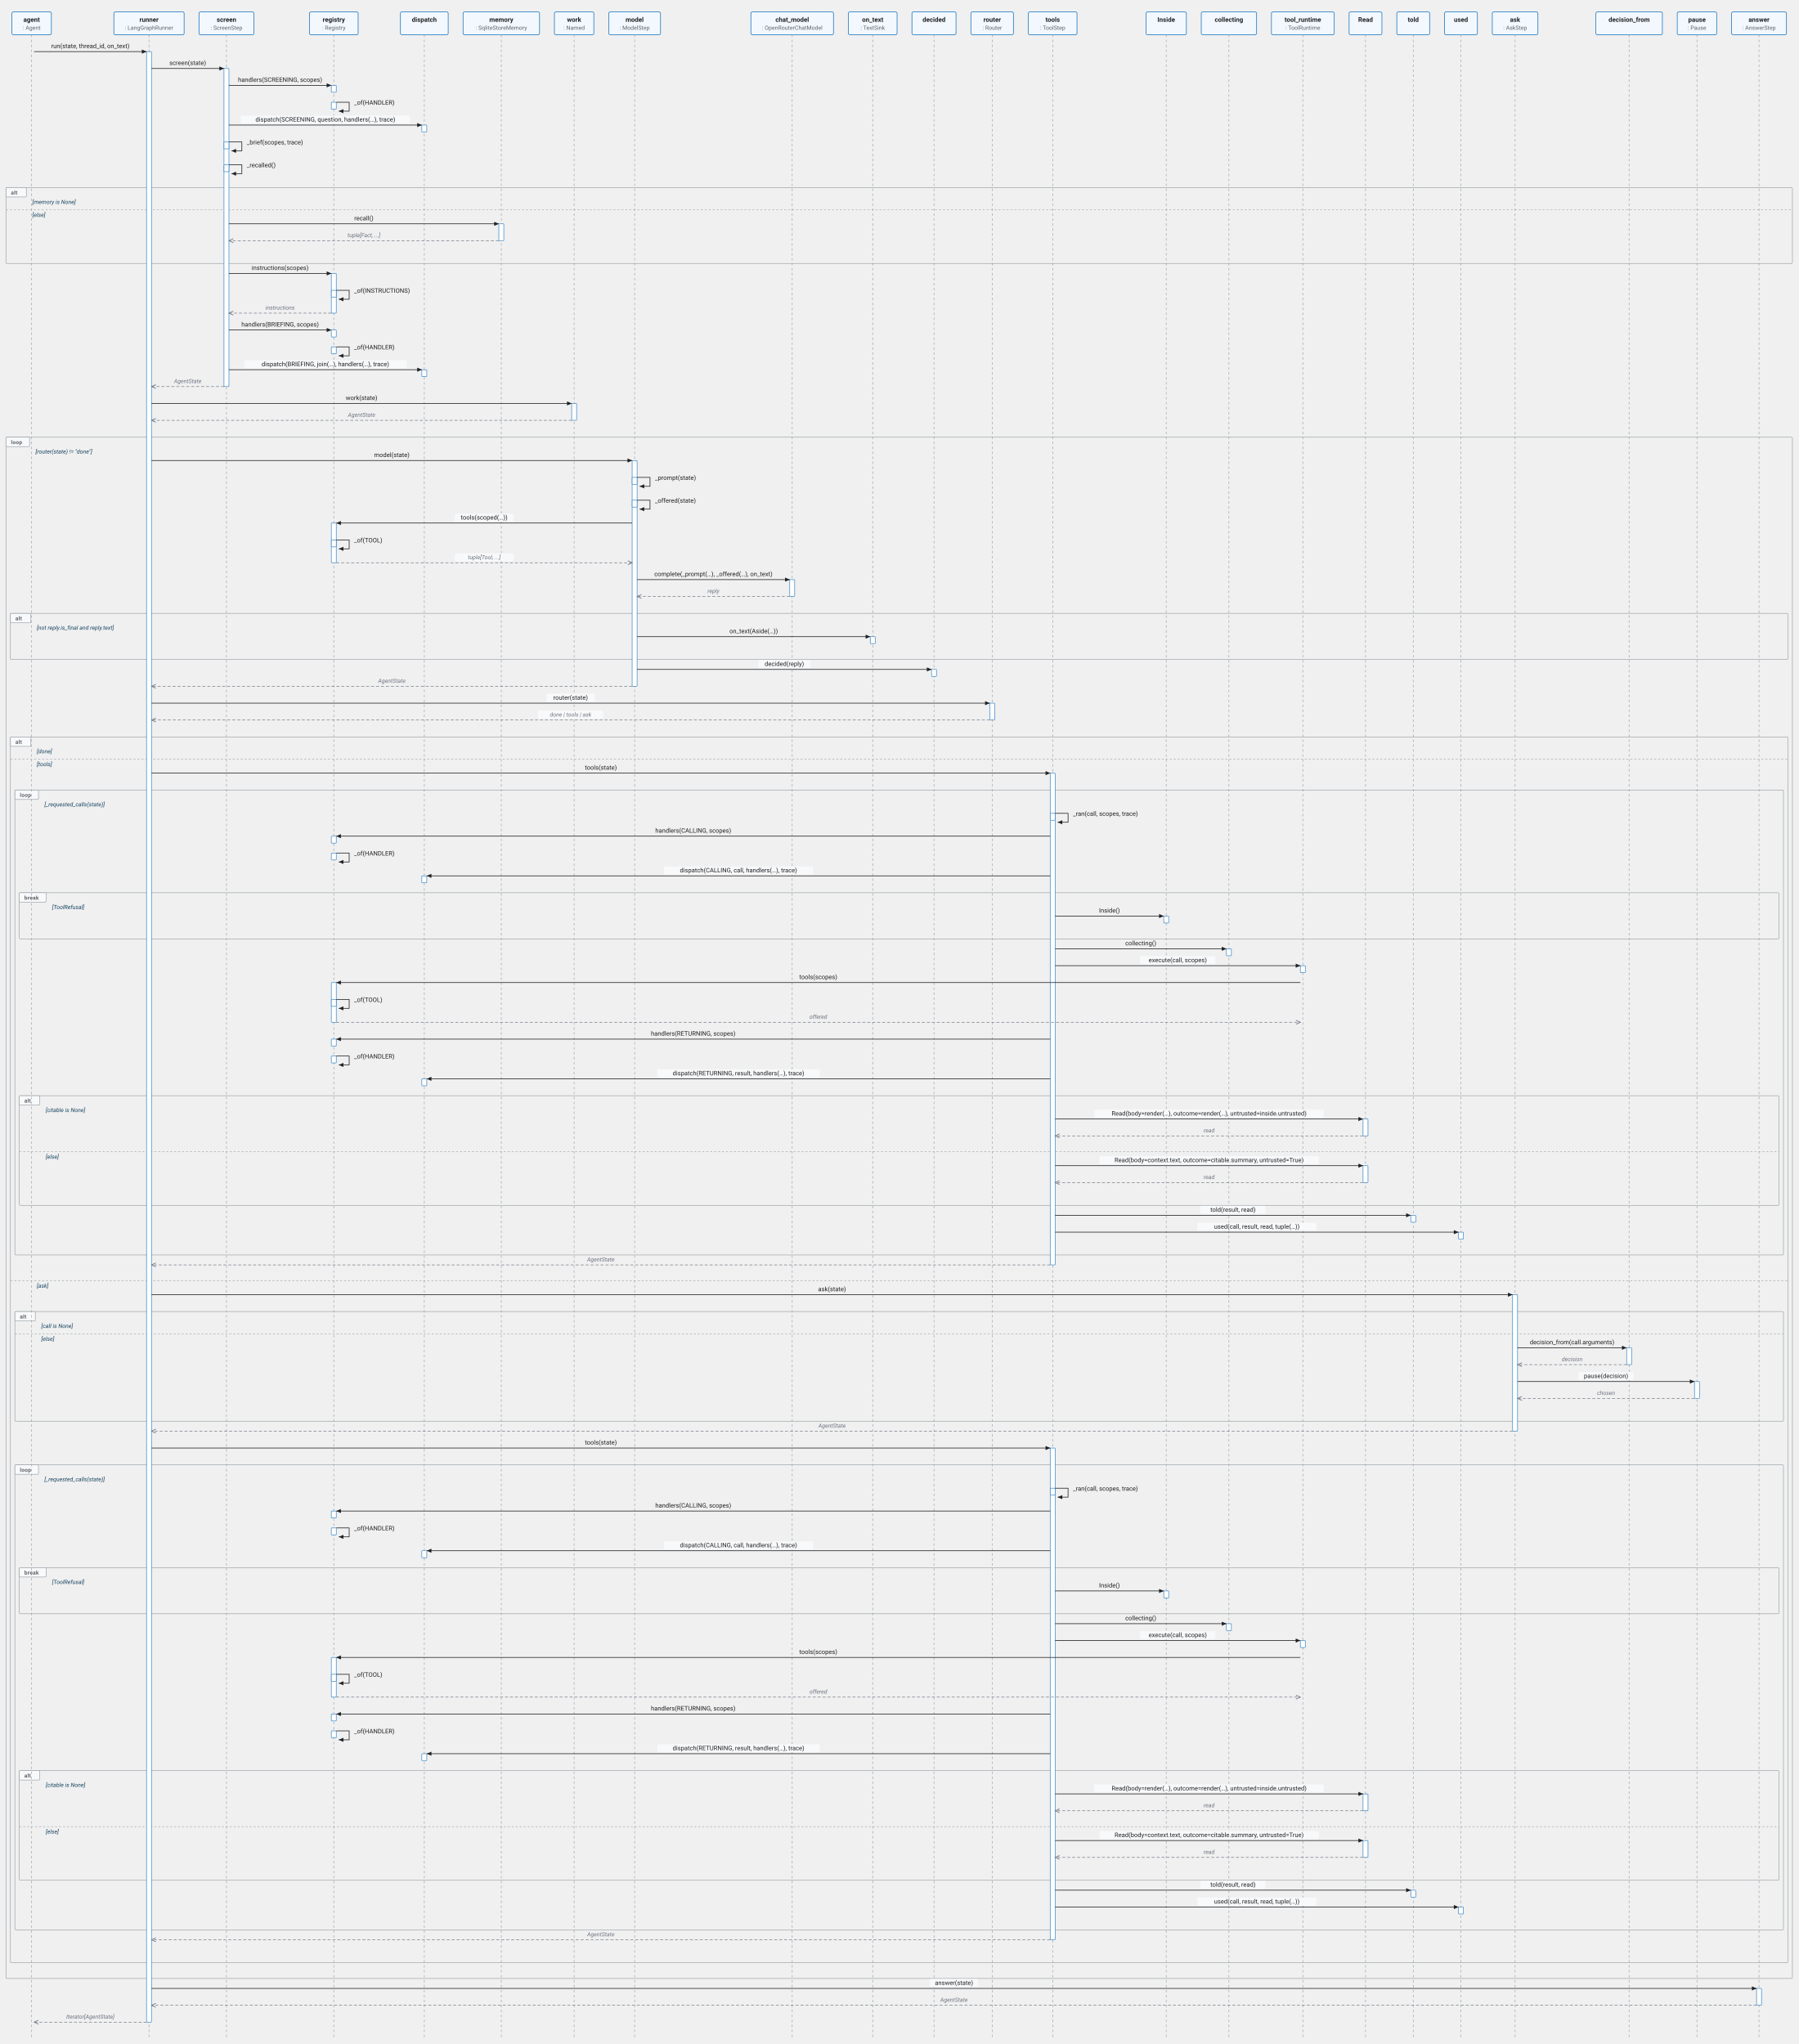
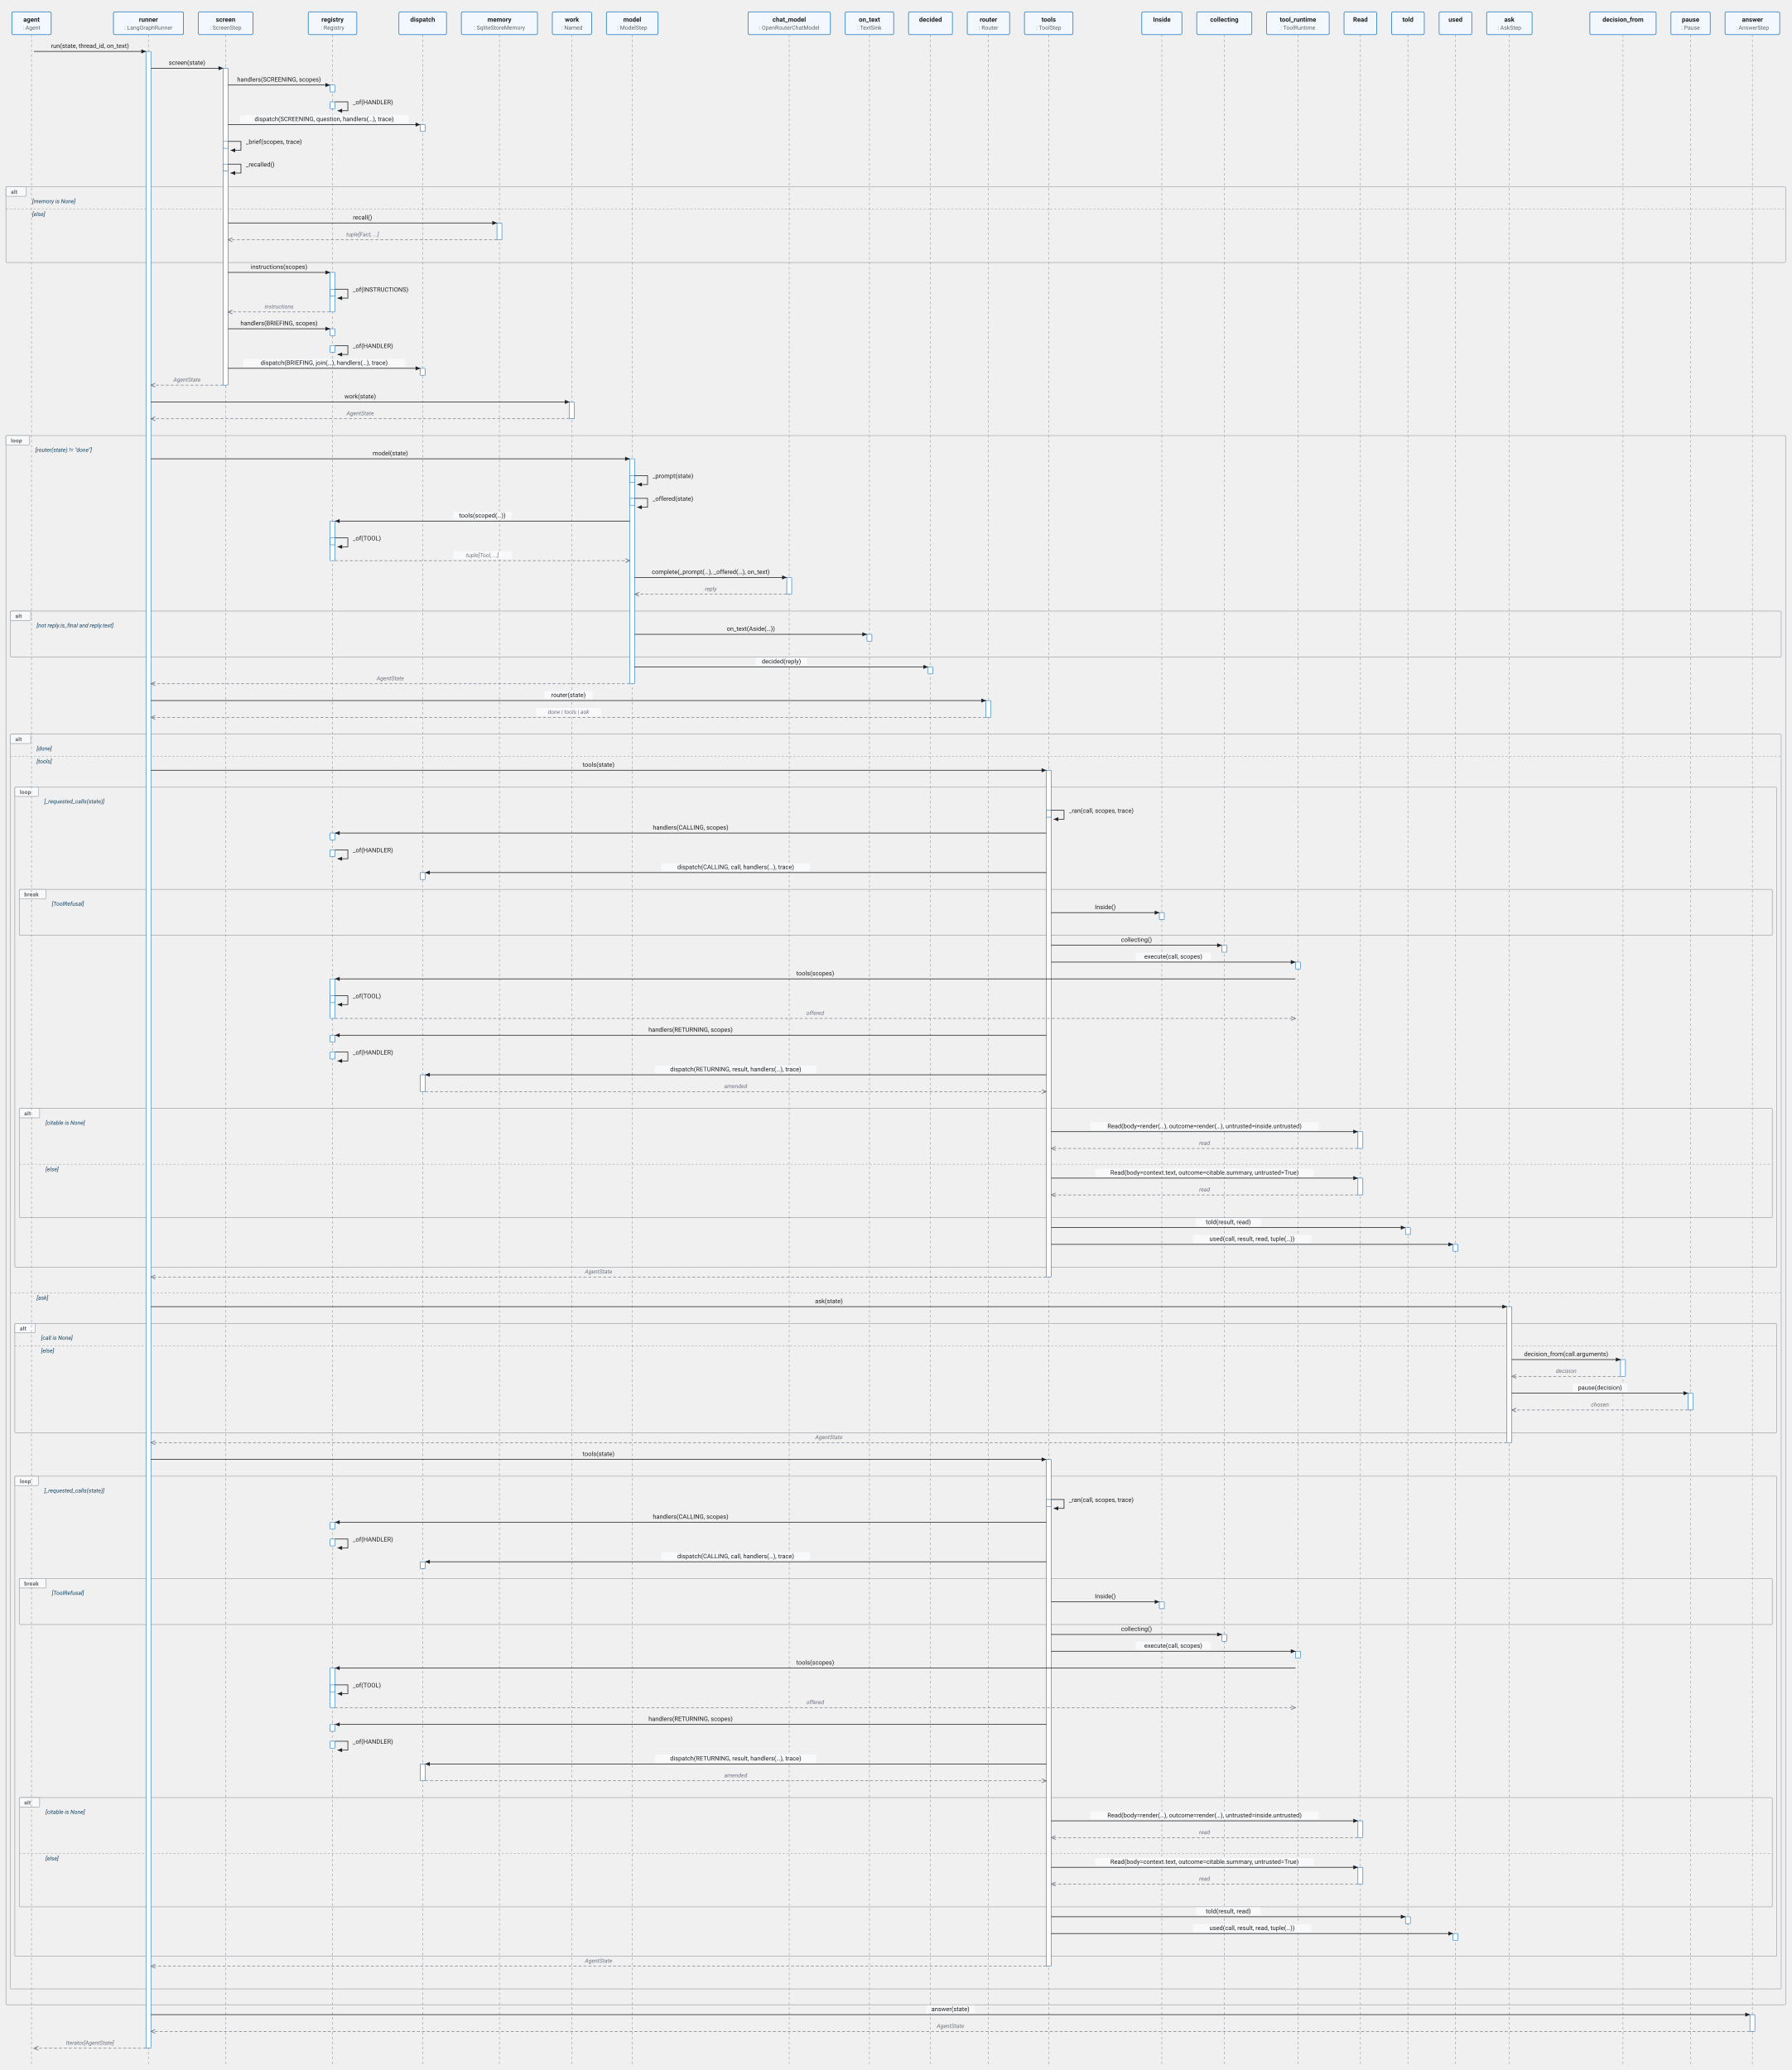
- <svg xmlns="http://www.w3.org/2000/svg" viewBox="0 0 3623.42 4119" width="3623.42" height="4119" role="img" aria-label="A UML sequence diagram of round: 61 messages between agent: Agent, runner: LangGraphRunner, screen: ScreenStep, registry: Registry, dispatch, memory: SqliteStoreMemory, work: Named, model: ModelStep, chat_model: OpenRouterChatModel, on_text: TextSink, decided, router: Router, tools: ToolStep, Inside, collecting, tool_runtime: ToolRuntime, Read, told, used, ask: AskStep, decision_from, pause: Pause, answer: AnswerStep. Generated by scripts/gen_session_maps.py.">
+ <svg xmlns="http://www.w3.org/2000/svg" viewBox="0 0 3623.42 4187" width="3623.42" height="4187" role="img" aria-label="A UML sequence diagram of round: 61 messages between agent: Agent, runner: LangGraphRunner, screen: ScreenStep, registry: Registry, dispatch, memory: SqliteStoreMemory, work: Named, model: ModelStep, chat_model: OpenRouterChatModel, on_text: TextSink, decided, router: Router, tools: ToolStep, Inside, collecting, tool_runtime: ToolRuntime, Read, told, used, ask: AskStep, decision_from, pause: Pause, answer: AnswerStep. Generated by scripts/gen_session_maps.py.">
  <style>
    text { font: 13px/1.4 -apple-system, "Segoe UI", Roboto, sans-serif; fill: #202124 }
    .role { font-weight: 600 }
    .kind { font-size: 11.5px; fill: #5f6368 }
    .head { fill: #f2f8fd; stroke: #2b7fc4; stroke-width: 1.4 }
    .life { stroke: #9aa0a6; stroke-width: 1.1; stroke-dasharray: 5 5 }
    .bar { fill: #ffffff; stroke: #2b7fc4; stroke-width: 1.1 }
    .send { stroke: #202124; stroke-width: 1.3; fill: none; marker-end: url(#sent) }
    .back { stroke: #6b7280; stroke-width: 1.1; fill: none;
            stroke-dasharray: 6 4; marker-end: url(#answered) }
    .said { font-size: 12.5px }
    .sheet { fill: #f8f9fa; stroke: none }
    .answer { font-size: 11.5px; fill: #6b7280; font-style: italic }
    .frame { fill: none; stroke: #9aa0a6; stroke-width: 1.1 }
    .tab { fill: #f8f9fa; stroke: #9aa0a6; stroke-width: 1.1 }
    .operator { font-size: 11px; font-weight: 600; fill: #5f6368;
                letter-spacing: .03em }
    .guard { font-size: 11.5px; fill: #14425f; font-style: italic }
    .split { stroke: #9aa0a6; stroke-width: 1; stroke-dasharray: 4 4; fill: none }
    @media (prefers-color-scheme: dark) {
      text { fill: #e8eaed }
      .kind { fill: #9aa0a6 }
      .head { fill: #10283a; stroke: #6fb6ea }
      .bar { fill: #303134; stroke: #6fb6ea }
      .send { stroke: #e8eaed }
      .sheet { fill: #2b2c2f }
      .back { stroke: #bdc1c6 }
      .answer { fill: #bdc1c6 }
      .frame, .split { stroke: #bdc1c6 }
      .tab { fill: #2b2c2f; stroke: #bdc1c6 }
      .operator { fill: #bdc1c6 }
      .guard { fill: #cfe6f7 }
    }
  </style>
  <defs>
    <marker id="sent" viewBox="0 0 10 10" refX="9" refY="5" markerWidth="8" markerHeight="8" orient="auto-start-reverse">
      <path d="M 0 1 L 9 5 L 0 9 z" fill="context-stroke" />
    </marker>
    <marker id="answered" viewBox="0 0 10 10" refX="9" refY="5" markerWidth="9" markerHeight="9" orient="auto-start-reverse">
      <path d="M 0 1 L 9 5 L 0 9" fill="none" stroke="context-stroke" stroke-width="1.4" />
    </marker>
  </defs>
  <rect x="12" y="378" width="3599.42" height="153" rx="2" class="frame" />
  <rect x="12" y="378" width="41.14" height="19" rx="2" class="tab" />
  <text x="22" y="392" class="operator" text-anchor="start">alt</text>
  <text x="65.14" y="411" class="guard" text-anchor="start">[memory is None]</text>
  <path d="M 12 423 L 3611.42 423" class="split" />
  <text x="65.14" y="437" class="guard" text-anchor="start">[else]</text>
  <rect x="21" y="1236" width="3581.42" height="93" rx="2" class="frame" />
  <rect x="21" y="1236" width="41.14" height="19" rx="2" class="tab" />
  <text x="31" y="1250" class="operator" text-anchor="start">alt</text>
  <text x="74.14" y="1269" class="guard" text-anchor="start">[not reply.is_final and reply.text]</text>
  <rect x="39" y="1799" width="3545.42" height="93" rx="2" class="frame" />
  <rect x="39" y="1799" width="53.9" height="19" rx="2" class="tab" />
  <text x="49" y="1813" class="operator" text-anchor="start">break</text>
  <text x="104.9" y="1832" class="guard" text-anchor="start">[ToolRefusal]</text>
-   <rect x="39" y="2208" width="3545.42" height="221" rx="2" class="frame" />
-   <rect x="39" y="2208" width="41.14" height="19" rx="2" class="tab" />
-   <text x="49" y="2222" class="operator" text-anchor="start">alt</text>
-   <text x="92.14" y="2241" class="guard" text-anchor="start">[citable is None]</text>
-   <path d="M 39 2321 L 3584.42 2321" class="split" />
-   <text x="92.14" y="2335" class="guard" text-anchor="start">[else]</text>
-   <rect x="30" y="1592" width="3563.42" height="937" rx="2" class="frame" />
+   <rect x="39" y="2242" width="3545.42" height="221" rx="2" class="frame" />
+   <rect x="39" y="2242" width="41.14" height="19" rx="2" class="tab" />
+   <text x="49" y="2256" class="operator" text-anchor="start">alt</text>
+   <text x="92.14" y="2275" class="guard" text-anchor="start">[citable is None]</text>
+   <path d="M 39 2355 L 3584.42 2355" class="split" />
+   <text x="92.14" y="2369" class="guard" text-anchor="start">[else]</text>
+   <rect x="30" y="1592" width="3563.42" height="971" rx="2" class="frame" />
  <rect x="30" y="1592" width="47.52" height="19" rx="2" class="tab" />
  <text x="40" y="1606" class="operator" text-anchor="start">loop</text>
  <text x="89.52" y="1625" class="guard" text-anchor="start">[_requested_calls(state)]</text>
-   <rect x="30" y="2643" width="3563.42" height="221" rx="2" class="frame" />
-   <rect x="30" y="2643" width="41.14" height="19" rx="2" class="tab" />
-   <text x="40" y="2657" class="operator" text-anchor="start">alt</text>
-   <text x="83.14" y="2676" class="guard" text-anchor="start">[call is None]</text>
-   <path d="M 30 2688 L 3593.42 2688" class="split" />
-   <text x="83.14" y="2702" class="guard" text-anchor="start">[else]</text>
-   <rect x="39" y="3159" width="3545.42" height="93" rx="2" class="frame" />
-   <rect x="39" y="3159" width="53.9" height="19" rx="2" class="tab" />
-   <text x="49" y="3173" class="operator" text-anchor="start">break</text>
-   <text x="104.9" y="3192" class="guard" text-anchor="start">[ToolRefusal]</text>
-   <rect x="39" y="3568" width="3545.42" height="221" rx="2" class="frame" />
-   <rect x="39" y="3568" width="41.14" height="19" rx="2" class="tab" />
-   <text x="49" y="3582" class="operator" text-anchor="start">alt</text>
-   <text x="92.14" y="3601" class="guard" text-anchor="start">[citable is None]</text>
-   <path d="M 39 3681 L 3584.42 3681" class="split" />
-   <text x="92.14" y="3695" class="guard" text-anchor="start">[else]</text>
-   <rect x="30" y="2952" width="3563.42" height="937" rx="2" class="frame" />
-   <rect x="30" y="2952" width="47.52" height="19" rx="2" class="tab" />
-   <text x="40" y="2966" class="operator" text-anchor="start">loop</text>
-   <text x="89.52" y="2985" class="guard" text-anchor="start">[_requested_calls(state)]</text>
-   <rect x="21" y="1485" width="3581.42" height="2470" rx="2" class="frame" />
+   <rect x="30" y="2677" width="3563.42" height="221" rx="2" class="frame" />
+   <rect x="30" y="2677" width="41.14" height="19" rx="2" class="tab" />
+   <text x="40" y="2691" class="operator" text-anchor="start">alt</text>
+   <text x="83.14" y="2710" class="guard" text-anchor="start">[call is None]</text>
+   <path d="M 30 2722 L 3593.42 2722" class="split" />
+   <text x="83.14" y="2736" class="guard" text-anchor="start">[else]</text>
+   <rect x="39" y="3193" width="3545.42" height="93" rx="2" class="frame" />
+   <rect x="39" y="3193" width="53.9" height="19" rx="2" class="tab" />
+   <text x="49" y="3207" class="operator" text-anchor="start">break</text>
+   <text x="104.9" y="3226" class="guard" text-anchor="start">[ToolRefusal]</text>
+   <rect x="39" y="3636" width="3545.42" height="221" rx="2" class="frame" />
+   <rect x="39" y="3636" width="41.14" height="19" rx="2" class="tab" />
+   <text x="49" y="3650" class="operator" text-anchor="start">alt</text>
+   <text x="92.14" y="3669" class="guard" text-anchor="start">[citable is None]</text>
+   <path d="M 39 3749 L 3584.42 3749" class="split" />
+   <text x="92.14" y="3763" class="guard" text-anchor="start">[else]</text>
+   <rect x="30" y="2986" width="3563.42" height="971" rx="2" class="frame" />
+   <rect x="30" y="2986" width="47.52" height="19" rx="2" class="tab" />
+   <text x="40" y="3000" class="operator" text-anchor="start">loop</text>
+   <text x="89.52" y="3019" class="guard" text-anchor="start">[_requested_calls(state)]</text>
+   <rect x="21" y="1485" width="3581.42" height="2538" rx="2" class="frame" />
  <rect x="21" y="1485" width="41.14" height="19" rx="2" class="tab" />
  <text x="31" y="1499" class="operator" text-anchor="start">alt</text>
  <text x="74.14" y="1518" class="guard" text-anchor="start">[done]</text>
  <path d="M 21 1530 L 3602.42 1530" class="split" />
  <text x="74.14" y="1544" class="guard" text-anchor="start">[tools]</text>
-   <path d="M 21 2581 L 3602.42 2581" class="split" />
-   <text x="74.14" y="2595" class="guard" text-anchor="start">[ask]</text>
-   <rect x="12" y="881" width="3599.42" height="3106" rx="2" class="frame" />
+   <path d="M 21 2615 L 3602.42 2615" class="split" />
+   <text x="74.14" y="2629" class="guard" text-anchor="start">[ask]</text>
+   <rect x="12" y="881" width="3599.42" height="3174" rx="2" class="frame" />
  <rect x="12" y="881" width="47.52" height="19" rx="2" class="tab" />
  <text x="22" y="895" class="operator" text-anchor="start">loop</text>
  <text x="71.52" y="914" class="guard" text-anchor="start">[router(state) != "done"]</text>
  <rect x="24" y="24" width="79.47" height="46" rx="3" class="head" />
  <text x="63.735" y="44" class="role" text-anchor="middle">agent</text>
  <text x="63.735" y="60" class="kind" text-anchor="middle">: Agent</text>
-   <path d="M 63.735 70 L 63.735 4109" class="life" />
+   <path d="M 63.735 70 L 63.735 4177" class="life" />
  <rect x="229.45" y="24" width="141.57" height="46" rx="3" class="head" />
  <text x="300.235" y="44" class="role" text-anchor="middle">runner</text>
  <text x="300.235" y="60" class="kind" text-anchor="middle">: LangGraphRunner</text>
-   <path d="M 300.235 70 L 300.235 4109" class="life" />
+   <path d="M 300.235 70 L 300.235 4177" class="life" />
  <rect x="401.02" y="24" width="110.52" height="46" rx="3" class="head" />
  <text x="456.28" y="44" class="role" text-anchor="middle">screen</text>
  <text x="456.28" y="60" class="kind" text-anchor="middle">: ScreenStep</text>
-   <path d="M 456.28 70 L 456.28 4109" class="life" />
+   <path d="M 456.28 70 L 456.28 4177" class="life" />
  <rect x="623.48" y="24" width="98.1" height="46" rx="3" class="head" />
  <text x="672.53" y="44" class="role" text-anchor="middle">registry</text>
  <text x="672.53" y="60" class="kind" text-anchor="middle">: Registry</text>
-   <path d="M 672.53 70 L 672.53 4109" class="life" />
+   <path d="M 672.53 70 L 672.53 4177" class="life" />
  <rect x="806.745" y="24" width="96.32" height="46" rx="3" class="head" />
  <text x="854.905" y="44" class="role" text-anchor="middle">dispatch</text>
-   <path d="M 854.905 70 L 854.905 4109" class="life" />
+   <path d="M 854.905 70 L 854.905 4177" class="life" />
  <rect x="933.065" y="24" width="153.99" height="46" rx="3" class="head" />
  <text x="1010.06" y="44" class="role" text-anchor="middle">memory</text>
  <text x="1010.06" y="60" class="kind" text-anchor="middle">: SqliteStoreMemory</text>
-   <path d="M 1010.06 70 L 1010.06 4109" class="life" />
+   <path d="M 1010.06 70 L 1010.06 4177" class="life" />
  <rect x="1117.06" y="24" width="79.47" height="46" rx="3" class="head" />
  <text x="1156.79" y="44" class="role" text-anchor="middle">work</text>
  <text x="1156.79" y="60" class="kind" text-anchor="middle">: Named</text>
-   <path d="M 1156.79 70 L 1156.79 4109" class="life" />
+   <path d="M 1156.79 70 L 1156.79 4177" class="life" />
  <rect x="1226.53" y="24" width="104.31" height="46" rx="3" class="head" />
  <text x="1278.68" y="44" class="role" text-anchor="middle">model</text>
  <text x="1278.68" y="60" class="kind" text-anchor="middle">: ModelStep</text>
-   <path d="M 1278.68 70 L 1278.68 4109" class="life" />
+   <path d="M 1278.68 70 L 1278.68 4177" class="life" />
  <rect x="1512.98" y="24" width="166.41" height="46" rx="3" class="head" />
  <text x="1596.18" y="44" class="role" text-anchor="middle">chat_model</text>
  <text x="1596.18" y="60" class="kind" text-anchor="middle">: OpenRouterChatModel</text>
-   <path d="M 1596.18 70 L 1596.18 4109" class="life" />
+   <path d="M 1596.18 70 L 1596.18 4177" class="life" />
  <rect x="1709.38" y="24" width="98.1" height="46" rx="3" class="head" />
  <text x="1758.43" y="44" class="role" text-anchor="middle">on_text</text>
  <text x="1758.43" y="60" class="kind" text-anchor="middle">: TextSink</text>
-   <path d="M 1758.43 70 L 1758.43 4109" class="life" />
+   <path d="M 1758.43 70 L 1758.43 4177" class="life" />
  <rect x="1837.48" y="24" width="88.78" height="46" rx="3" class="head" />
  <text x="1881.88" y="44" class="role" text-anchor="middle">decided</text>
-   <path d="M 1881.88 70 L 1881.88 4109" class="life" />
+   <path d="M 1881.88 70 L 1881.88 4177" class="life" />
  <rect x="1956.27" y="24" width="85.68" height="46" rx="3" class="head" />
  <text x="1999.11" y="44" class="role" text-anchor="middle">router</text>
  <text x="1999.11" y="60" class="kind" text-anchor="middle">: Router</text>
-   <path d="M 1999.11 70 L 1999.11 4109" class="life" />
+   <path d="M 1999.11 70 L 1999.11 4177" class="life" />
  <rect x="2071.94" y="24" width="98.1" height="46" rx="3" class="head" />
  <text x="2120.99" y="44" class="role" text-anchor="middle">tools</text>
  <text x="2120.99" y="60" class="kind" text-anchor="middle">: ToolStep</text>
-   <path d="M 2120.99 70 L 2120.99 4109" class="life" />
+   <path d="M 2120.99 70 L 2120.99 4177" class="life" />
  <rect x="2309.12" y="24" width="81.24" height="46" rx="3" class="head" />
  <text x="2349.74" y="44" class="role" text-anchor="middle">Inside</text>
-   <path d="M 2349.74 70 L 2349.74 4109" class="life" />
+   <path d="M 2349.74 70 L 2349.74 4177" class="life" />
  <rect x="2420.37" y="24" width="111.4" height="46" rx="3" class="head" />
  <text x="2476.07" y="44" class="role" text-anchor="middle">collecting</text>
-   <path d="M 2476.07 70 L 2476.07 4109" class="life" />
+   <path d="M 2476.07 70 L 2476.07 4177" class="life" />
  <rect x="2561.77" y="24" width="126.48" height="46" rx="3" class="head" />
  <text x="2625.01" y="44" class="role" text-anchor="middle">tool_runtime</text>
  <text x="2625.01" y="60" class="kind" text-anchor="middle">: ToolRuntime</text>
-   <path d="M 2625.01 70 L 2625.01 4109" class="life" />
+   <path d="M 2625.01 70 L 2625.01 4177" class="life" />
  <rect x="2718.25" y="24" width="66.16" height="46" rx="3" class="head" />
  <text x="2751.33" y="44" class="role" text-anchor="middle">Read</text>
-   <path d="M 2751.33 70 L 2751.33 4109" class="life" />
+   <path d="M 2751.33 70 L 2751.33 4177" class="life" />
  <rect x="2814.41" y="24" width="66.16" height="46" rx="3" class="head" />
  <text x="2847.49" y="44" class="role" text-anchor="middle">told</text>
-   <path d="M 2847.49 70 L 2847.49 4109" class="life" />
+   <path d="M 2847.49 70 L 2847.49 4177" class="life" />
  <rect x="2910.57" y="24" width="66.16" height="46" rx="3" class="head" />
  <text x="2943.64" y="44" class="role" text-anchor="middle">used</text>
-   <path d="M 2943.64 70 L 2943.64 4109" class="life" />
+   <path d="M 2943.64 70 L 2943.64 4177" class="life" />
  <rect x="3006.72" y="24" width="91.89" height="46" rx="3" class="head" />
  <text x="3052.67" y="44" class="role" text-anchor="middle">ask</text>
  <text x="3052.67" y="60" class="kind" text-anchor="middle">: AskStep</text>
-   <path d="M 3052.67 70 L 3052.67 4109" class="life" />
+   <path d="M 3052.67 70 L 3052.67 4177" class="life" />
  <rect x="3215.41" y="24" width="134.02" height="46" rx="3" class="head" />
  <text x="3282.42" y="44" class="role" text-anchor="middle">decision_from</text>
-   <path d="M 3282.42 70 L 3282.42 4109" class="life" />
+   <path d="M 3282.42 70 L 3282.42 4177" class="life" />
  <rect x="3379.43" y="24" width="79.47" height="46" rx="3" class="head" />
  <text x="3419.16" y="44" class="role" text-anchor="middle">pause</text>
  <text x="3419.16" y="60" class="kind" text-anchor="middle">: Pause</text>
-   <path d="M 3419.16 70 L 3419.16 4109" class="life" />
+   <path d="M 3419.16 70 L 3419.16 4177" class="life" />
  <rect x="3488.9" y="24" width="110.52" height="46" rx="3" class="head" />
  <text x="3544.16" y="44" class="role" text-anchor="middle">answer</text>
  <text x="3544.16" y="60" class="kind" text-anchor="middle">: AnswerStep</text>
-   <path d="M 3544.16 70 L 3544.16 4109" class="life" />
+   <path d="M 3544.16 70 L 3544.16 4177" class="life" />
  <rect x="1005.06" y="451" width="10" height="34" rx="1" class="bar" />
  <rect x="667.53" y="551" width="10" height="80" rx="1" class="bar" />
  <rect x="451.28" y="138" width="10" height="641" rx="1" class="bar" />
  <rect x="1151.79" y="813" width="10" height="34" rx="1" class="bar" />
  <rect x="667.53" y="1054" width="10" height="80" rx="1" class="bar" />
  <rect x="1591.18" y="1168" width="10" height="34" rx="1" class="bar" />
  <rect x="1273.68" y="928" width="10" height="455" rx="1" class="bar" />
  <rect x="1994.11" y="1417" width="10" height="34" rx="1" class="bar" />
  <rect x="667.53" y="1980" width="10" height="80" rx="1" class="bar" />
-   <rect x="2746.33" y="2255" width="10" height="34" rx="1" class="bar" />
-   <rect x="2746.33" y="2349" width="10" height="34" rx="1" class="bar" />
-   <rect x="2115.99" y="1558" width="10" height="991" rx="1" class="bar" />
-   <rect x="3277.42" y="2716" width="10" height="34" rx="1" class="bar" />
-   <rect x="3414.16" y="2784" width="10" height="34" rx="1" class="bar" />
-   <rect x="3047.67" y="2609" width="10" height="275" rx="1" class="bar" />
-   <rect x="667.53" y="3340" width="10" height="80" rx="1" class="bar" />
-   <rect x="2746.33" y="3615" width="10" height="34" rx="1" class="bar" />
-   <rect x="2746.33" y="3709" width="10" height="34" rx="1" class="bar" />
-   <rect x="2115.99" y="2918" width="10" height="991" rx="1" class="bar" />
-   <rect x="3539.16" y="4007" width="10" height="34" rx="1" class="bar" />
-   <rect x="295.235" y="104" width="10" height="3971" rx="1" class="bar" />
+   <rect x="849.905" y="2174" width="10" height="34" rx="1" class="bar" />
+   <rect x="2746.33" y="2289" width="10" height="34" rx="1" class="bar" />
+   <rect x="2746.33" y="2383" width="10" height="34" rx="1" class="bar" />
+   <rect x="2115.99" y="1558" width="10" height="1025" rx="1" class="bar" />
+   <rect x="3277.42" y="2750" width="10" height="34" rx="1" class="bar" />
+   <rect x="3414.16" y="2818" width="10" height="34" rx="1" class="bar" />
+   <rect x="3047.67" y="2643" width="10" height="275" rx="1" class="bar" />
+   <rect x="667.53" y="3374" width="10" height="80" rx="1" class="bar" />
+   <rect x="849.905" y="3568" width="10" height="34" rx="1" class="bar" />
+   <rect x="2746.33" y="3683" width="10" height="34" rx="1" class="bar" />
+   <rect x="2746.33" y="3777" width="10" height="34" rx="1" class="bar" />
+   <rect x="2115.99" y="2952" width="10" height="1025" rx="1" class="bar" />
+   <rect x="3539.16" y="4075" width="10" height="34" rx="1" class="bar" />
+   <rect x="295.235" y="104" width="10" height="4039" rx="1" class="bar" />
  <rect x="667.53" y="172" width="10" height="14" rx="1" class="bar" />
  <rect x="667.53" y="206" width="10" height="14" rx="1" class="bar" />
  <rect x="849.905" y="252" width="10" height="14" rx="1" class="bar" />
  <rect x="451.28" y="286" width="10" height="14" rx="1" class="bar" />
  <rect x="451.28" y="332" width="10" height="14" rx="1" class="bar" />
  <rect x="667.53" y="585" width="10" height="14" rx="1" class="bar" />
  <rect x="667.53" y="665" width="10" height="14" rx="1" class="bar" />
  <rect x="667.53" y="699" width="10" height="14" rx="1" class="bar" />
  <rect x="849.905" y="745" width="10" height="14" rx="1" class="bar" />
  <rect x="1273.68" y="962" width="10" height="14" rx="1" class="bar" />
  <rect x="1273.68" y="1008" width="10" height="14" rx="1" class="bar" />
  <rect x="667.53" y="1088" width="10" height="14" rx="1" class="bar" />
  <rect x="1753.43" y="1283" width="10" height="14" rx="1" class="bar" />
  <rect x="1876.88" y="1349" width="10" height="14" rx="1" class="bar" />
  <rect x="2115.99" y="1639" width="10" height="14" rx="1" class="bar" />
  <rect x="667.53" y="1685" width="10" height="14" rx="1" class="bar" />
  <rect x="667.53" y="1719" width="10" height="14" rx="1" class="bar" />
  <rect x="849.905" y="1765" width="10" height="14" rx="1" class="bar" />
  <rect x="2344.74" y="1846" width="10" height="14" rx="1" class="bar" />
  <rect x="2471.07" y="1912" width="10" height="14" rx="1" class="bar" />
  <rect x="2620.01" y="1946" width="10" height="14" rx="1" class="bar" />
  <rect x="667.53" y="2014" width="10" height="14" rx="1" class="bar" />
  <rect x="667.53" y="2094" width="10" height="14" rx="1" class="bar" />
  <rect x="667.53" y="2128" width="10" height="14" rx="1" class="bar" />
-   <rect x="849.905" y="2174" width="10" height="14" rx="1" class="bar" />
-   <rect x="2842.49" y="2449" width="10" height="14" rx="1" class="bar" />
-   <rect x="2938.64" y="2483" width="10" height="14" rx="1" class="bar" />
-   <rect x="2115.99" y="2999" width="10" height="14" rx="1" class="bar" />
-   <rect x="667.53" y="3045" width="10" height="14" rx="1" class="bar" />
+   <rect x="2842.49" y="2483" width="10" height="14" rx="1" class="bar" />
+   <rect x="2938.64" y="2517" width="10" height="14" rx="1" class="bar" />
+   <rect x="2115.99" y="3033" width="10" height="14" rx="1" class="bar" />
  <rect x="667.53" y="3079" width="10" height="14" rx="1" class="bar" />
-   <rect x="849.905" y="3125" width="10" height="14" rx="1" class="bar" />
-   <rect x="2344.74" y="3206" width="10" height="14" rx="1" class="bar" />
-   <rect x="2471.07" y="3272" width="10" height="14" rx="1" class="bar" />
-   <rect x="2620.01" y="3306" width="10" height="14" rx="1" class="bar" />
-   <rect x="667.53" y="3374" width="10" height="14" rx="1" class="bar" />
-   <rect x="667.53" y="3454" width="10" height="14" rx="1" class="bar" />
+   <rect x="667.53" y="3113" width="10" height="14" rx="1" class="bar" />
+   <rect x="849.905" y="3159" width="10" height="14" rx="1" class="bar" />
+   <rect x="2344.74" y="3240" width="10" height="14" rx="1" class="bar" />
+   <rect x="2471.07" y="3306" width="10" height="14" rx="1" class="bar" />
+   <rect x="2620.01" y="3340" width="10" height="14" rx="1" class="bar" />
+   <rect x="667.53" y="3408" width="10" height="14" rx="1" class="bar" />
  <rect x="667.53" y="3488" width="10" height="14" rx="1" class="bar" />
-   <rect x="849.905" y="3534" width="10" height="14" rx="1" class="bar" />
-   <rect x="2842.49" y="3809" width="10" height="14" rx="1" class="bar" />
-   <rect x="2938.64" y="3843" width="10" height="14" rx="1" class="bar" />
+   <rect x="667.53" y="3522" width="10" height="14" rx="1" class="bar" />
+   <rect x="2842.49" y="3877" width="10" height="14" rx="1" class="bar" />
+   <rect x="2938.64" y="3911" width="10" height="14" rx="1" class="bar" />
  <path d="M 68.735 104 L 295.235 104" class="send" />
  <text x="181.985" y="97" class="said" text-anchor="middle">run(state, thread_id, on_text)</text>
  <path d="M 305.235 138 L 451.28 138" class="send" />
  <text x="378.258" y="131" class="said" text-anchor="middle">screen(state)</text>
  <path d="M 461.28 172 L 667.53 172" class="send" />
  <text x="564.405" y="165" class="said" text-anchor="middle">handlers(SCREENING, scopes)</text>
  <path d="M 677.53 206 L 703.53 206 L 703.53 224 L 682.53 224" class="send" />
  <text x="713.53" y="211" class="said" text-anchor="start">_of(HANDLER)</text>
  <path d="M 461.28 252 L 849.905 252" class="send" />
  <rect x="485.217" y="233" width="340.75" height="16" rx="2" class="sheet" />
  <text x="655.592" y="245" class="said" text-anchor="middle">dispatch(SCREENING, question, handlers(…), trace)</text>
  <path d="M 461.28 286 L 487.28 286 L 487.28 304 L 466.28 304" class="send" />
  <text x="497.28" y="291" class="said" text-anchor="start">_brief(scopes, trace)</text>
  <path d="M 461.28 332 L 487.28 332 L 487.28 350 L 466.28 350" class="send" />
  <text x="497.28" y="337" class="said" text-anchor="start">_recalled()</text>
  <path d="M 461.28 451 L 1005.06 451" class="send" />
  <text x="733.17" y="444" class="said" text-anchor="middle">recall()</text>
  <path d="M 1005.06 485 L 461.28 485" class="back" />
  <text x="733.17" y="478" class="answer" text-anchor="middle">tuple[Fact, ...]</text>
  <path d="M 461.28 551 L 667.53 551" class="send" />
  <text x="564.405" y="544" class="said" text-anchor="middle">instructions(scopes)</text>
  <path d="M 677.53 585 L 703.53 585 L 703.53 603 L 682.53 603" class="send" />
  <text x="713.53" y="590" class="said" text-anchor="start">_of(INSTRUCTIONS)</text>
  <path d="M 667.53 631 L 461.28 631" class="back" />
  <text x="564.405" y="624" class="answer" text-anchor="middle">instructions</text>
  <path d="M 461.28 665 L 667.53 665" class="send" />
  <text x="564.405" y="658" class="said" text-anchor="middle">handlers(BRIEFING, scopes)</text>
  <path d="M 677.53 699 L 703.53 699 L 703.53 717 L 682.53 717" class="send" />
  <text x="713.53" y="704" class="said" text-anchor="start">_of(HANDLER)</text>
  <path d="M 461.28 745 L 849.905 745" class="send" />
  <rect x="491.967" y="726" width="327.25" height="16" rx="2" class="sheet" />
  <text x="655.592" y="738" class="said" text-anchor="middle">dispatch(BRIEFING, join(…), handlers(…), trace)</text>
  <path d="M 451.28 779 L 305.235 779" class="back" />
  <text x="378.258" y="772" class="answer" text-anchor="middle">AgentState</text>
  <path d="M 305.235 813 L 1151.79 813" class="send" />
  <text x="728.513" y="806" class="said" text-anchor="middle">work(state)</text>
  <path d="M 1151.79 847 L 305.235 847" class="back" />
  <text x="728.513" y="840" class="answer" text-anchor="middle">AgentState</text>
  <path d="M 305.235 928 L 1273.68 928" class="send" />
  <text x="789.457" y="921" class="said" text-anchor="middle">model(state)</text>
  <path d="M 1283.68 962 L 1309.68 962 L 1309.68 980 L 1288.68 980" class="send" />
  <text x="1319.68" y="967" class="said" text-anchor="start">_prompt(state)</text>
  <path d="M 1283.68 1008 L 1309.68 1008 L 1309.68 1026 L 1288.68 1026" class="send" />
  <text x="1319.68" y="1013" class="said" text-anchor="start">_offered(state)</text>
  <path d="M 1273.68 1054 L 677.53 1054" class="send" />
  <rect x="916.605" y="1035" width="118" height="16" rx="2" class="sheet" />
  <text x="975.605" y="1047" class="said" text-anchor="middle">tools(scoped(…))</text>
  <path d="M 677.53 1088 L 703.53 1088 L 703.53 1106 L 682.53 1106" class="send" />
  <text x="713.53" y="1093" class="said" text-anchor="start">_of(TOOL)</text>
  <path d="M 677.53 1134 L 1273.68 1134" class="back" />
  <rect x="916.605" y="1115" width="118" height="16" rx="2" class="sheet" />
  <text x="975.605" y="1127" class="answer" text-anchor="middle">tuple[Tool, ...]</text>
  <path d="M 1283.68 1168 L 1591.18 1168" class="send" />
  <text x="1437.43" y="1161" class="said" text-anchor="middle">complete(_prompt(…), _offered(…), on_text)</text>
  <path d="M 1591.18 1202 L 1283.68 1202" class="back" />
  <text x="1437.43" y="1195" class="answer" text-anchor="middle">reply</text>
  <path d="M 1283.68 1283 L 1753.43 1283" class="send" />
  <text x="1518.56" y="1276" class="said" text-anchor="middle">on_text(Aside(…))</text>
  <path d="M 1283.68 1349 L 1876.88 1349" class="send" />
  <rect x="1528.03" y="1330" width="104.5" height="16" rx="2" class="sheet" />
  <text x="1580.28" y="1342" class="said" text-anchor="middle">decided(reply)</text>
  <path d="M 1273.68 1383 L 305.235 1383" class="back" />
  <text x="789.457" y="1376" class="answer" text-anchor="middle">AgentState</text>
  <path d="M 305.235 1417 L 1994.11 1417" class="send" />
  <rect x="1100.8" y="1398" width="97.75" height="16" rx="2" class="sheet" />
  <text x="1149.67" y="1410" class="said" text-anchor="middle">router(state)</text>
  <path d="M 1994.11 1451 L 305.235 1451" class="back" />
  <rect x="1083.92" y="1432" width="131.5" height="16" rx="2" class="sheet" />
  <text x="1149.67" y="1444" class="answer" text-anchor="middle">done | tools | ask</text>
  <path d="M 305.235 1558 L 2115.99 1558" class="send" />
  <text x="1210.62" y="1551" class="said" text-anchor="middle">tools(state)</text>
  <path d="M 2125.99 1639 L 2151.99 1639 L 2151.99 1657 L 2130.99 1657" class="send" />
  <text x="2161.99" y="1644" class="said" text-anchor="start">_ran(call, scopes, trace)</text>
  <path d="M 2115.99 1685 L 677.53 1685" class="send" />
  <text x="1396.76" y="1678" class="said" text-anchor="middle">handlers(CALLING, scopes)</text>
  <path d="M 677.53 1719 L 703.53 1719 L 703.53 1737 L 682.53 1737" class="send" />
  <text x="713.53" y="1724" class="said" text-anchor="start">_of(HANDLER)</text>
  <path d="M 2115.99 1765 L 859.905 1765" class="send" />
  <rect x="1337.82" y="1746" width="300.25" height="16" rx="2" class="sheet" />
  <text x="1487.95" y="1758" class="said" text-anchor="middle">dispatch(CALLING, call, handlers(…), trace)</text>
  <path d="M 2125.99 1846 L 2344.74 1846" class="send" />
  <text x="2235.37" y="1839" class="said" text-anchor="middle">Inside()</text>
  <path d="M 2125.99 1912 L 2471.07 1912" class="send" />
  <text x="2298.53" y="1905" class="said" text-anchor="middle">collecting()</text>
  <path d="M 2125.99 1946 L 2620.01 1946" class="send" />
  <rect x="2297.12" y="1927" width="151.75" height="16" rx="2" class="sheet" />
  <text x="2373" y="1939" class="said" text-anchor="middle">execute(call, scopes)</text>
  <path d="M 2620.01 1980 L 677.53 1980" class="send" />
  <text x="1648.77" y="1973" class="said" text-anchor="middle">tools(scopes)</text>
  <path d="M 677.53 2014 L 703.53 2014 L 703.53 2032 L 682.53 2032" class="send" />
  <text x="713.53" y="2019" class="said" text-anchor="start">_of(TOOL)</text>
  <path d="M 677.53 2060 L 2620.01 2060" class="back" />
  <text x="1648.77" y="2053" class="answer" text-anchor="middle">offered</text>
  <path d="M 2115.99 2094 L 677.53 2094" class="send" />
  <text x="1396.76" y="2087" class="said" text-anchor="middle">handlers(RETURNING, scopes)</text>
  <path d="M 677.53 2128 L 703.53 2128 L 703.53 2146 L 682.53 2146" class="send" />
  <text x="713.53" y="2133" class="said" text-anchor="start">_of(HANDLER)</text>
  <path d="M 2115.99 2174 L 859.905 2174" class="send" />
  <rect x="1324.32" y="2155" width="327.25" height="16" rx="2" class="sheet" />
  <text x="1487.95" y="2167" class="said" text-anchor="middle">dispatch(RETURNING, result, handlers(…), trace)</text>
-   <path d="M 2125.99 2255 L 2746.33 2255" class="send" />
-   <rect x="2205.03" y="2236" width="462.25" height="16" rx="2" class="sheet" />
-   <text x="2436.16" y="2248" class="said" text-anchor="middle">Read(body=render(…), outcome=render(…), untrusted=inside.untrusted)</text>
-   <path d="M 2746.33 2289 L 2125.99 2289" class="back" />
-   <text x="2436.16" y="2282" class="answer" text-anchor="middle">read</text>
-   <path d="M 2125.99 2349 L 2746.33 2349" class="send" />
-   <rect x="2215.16" y="2330" width="442" height="16" rx="2" class="sheet" />
-   <text x="2436.16" y="2342" class="said" text-anchor="middle">Read(body=context.text, outcome=citable.summary, untrusted=True)</text>
-   <path d="M 2746.33 2383 L 2125.99 2383" class="back" />
-   <text x="2436.16" y="2376" class="answer" text-anchor="middle">read</text>
-   <path d="M 2125.99 2449 L 2842.49 2449" class="send" />
-   <rect x="2418.49" y="2430" width="131.5" height="16" rx="2" class="sheet" />
-   <text x="2484.24" y="2442" class="said" text-anchor="middle">told(result, read)</text>
-   <path d="M 2125.99 2483 L 2938.64 2483" class="send" />
-   <rect x="2412.57" y="2464" width="239.5" height="16" rx="2" class="sheet" />
-   <text x="2532.32" y="2476" class="said" text-anchor="middle">used(call, result, read, tuple(…))</text>
-   <path d="M 2115.99 2549 L 305.235 2549" class="back" />
-   <text x="1210.62" y="2542" class="answer" text-anchor="middle">AgentState</text>
-   <path d="M 305.235 2609 L 3047.67 2609" class="send" />
-   <text x="1676.45" y="2602" class="said" text-anchor="middle">ask(state)</text>
-   <path d="M 3057.67 2716 L 3277.42 2716" class="send" />
-   <text x="3167.55" y="2709" class="said" text-anchor="middle">decision_from(call.arguments)</text>
-   <path d="M 3277.42 2750 L 3057.67 2750" class="back" />
-   <text x="3167.55" y="2743" class="answer" text-anchor="middle">decision</text>
-   <path d="M 3057.67 2784 L 3414.16 2784" class="send" />
-   <rect x="3180.29" y="2765" width="111.25" height="16" rx="2" class="sheet" />
-   <text x="3235.92" y="2777" class="said" text-anchor="middle">pause(decision)</text>
-   <path d="M 3414.16 2818 L 3057.67 2818" class="back" />
-   <text x="3235.92" y="2811" class="answer" text-anchor="middle">chosen</text>
-   <path d="M 3047.67 2884 L 305.235 2884" class="back" />
-   <text x="1676.45" y="2877" class="answer" text-anchor="middle">AgentState</text>
-   <path d="M 305.235 2918 L 2115.99 2918" class="send" />
-   <text x="1210.62" y="2911" class="said" text-anchor="middle">tools(state)</text>
-   <path d="M 2125.99 2999 L 2151.99 2999 L 2151.99 3017 L 2130.99 3017" class="send" />
-   <text x="2161.99" y="3004" class="said" text-anchor="start">_ran(call, scopes, trace)</text>
-   <path d="M 2115.99 3045 L 677.53 3045" class="send" />
-   <text x="1396.76" y="3038" class="said" text-anchor="middle">handlers(CALLING, scopes)</text>
-   <path d="M 677.53 3079 L 703.53 3079 L 703.53 3097 L 682.53 3097" class="send" />
-   <text x="713.53" y="3084" class="said" text-anchor="start">_of(HANDLER)</text>
-   <path d="M 2115.99 3125 L 859.905 3125" class="send" />
-   <rect x="1337.82" y="3106" width="300.25" height="16" rx="2" class="sheet" />
-   <text x="1487.95" y="3118" class="said" text-anchor="middle">dispatch(CALLING, call, handlers(…), trace)</text>
-   <path d="M 2125.99 3206 L 2344.74 3206" class="send" />
-   <text x="2235.37" y="3199" class="said" text-anchor="middle">Inside()</text>
-   <path d="M 2125.99 3272 L 2471.07 3272" class="send" />
-   <text x="2298.53" y="3265" class="said" text-anchor="middle">collecting()</text>
-   <path d="M 2125.99 3306 L 2620.01 3306" class="send" />
-   <rect x="2297.12" y="3287" width="151.75" height="16" rx="2" class="sheet" />
-   <text x="2373" y="3299" class="said" text-anchor="middle">execute(call, scopes)</text>
-   <path d="M 2620.01 3340 L 677.53 3340" class="send" />
-   <text x="1648.77" y="3333" class="said" text-anchor="middle">tools(scopes)</text>
-   <path d="M 677.53 3374 L 703.53 3374 L 703.53 3392 L 682.53 3392" class="send" />
-   <text x="713.53" y="3379" class="said" text-anchor="start">_of(TOOL)</text>
-   <path d="M 677.53 3420 L 2620.01 3420" class="back" />
-   <text x="1648.77" y="3413" class="answer" text-anchor="middle">offered</text>
-   <path d="M 2115.99 3454 L 677.53 3454" class="send" />
-   <text x="1396.76" y="3447" class="said" text-anchor="middle">handlers(RETURNING, scopes)</text>
-   <path d="M 677.53 3488 L 703.53 3488 L 703.53 3506 L 682.53 3506" class="send" />
-   <text x="713.53" y="3493" class="said" text-anchor="start">_of(HANDLER)</text>
-   <path d="M 2115.99 3534 L 859.905 3534" class="send" />
-   <rect x="1324.32" y="3515" width="327.25" height="16" rx="2" class="sheet" />
-   <text x="1487.95" y="3527" class="said" text-anchor="middle">dispatch(RETURNING, result, handlers(…), trace)</text>
-   <path d="M 2125.99 3615 L 2746.33 3615" class="send" />
-   <rect x="2205.03" y="3596" width="462.25" height="16" rx="2" class="sheet" />
-   <text x="2436.16" y="3608" class="said" text-anchor="middle">Read(body=render(…), outcome=render(…), untrusted=inside.untrusted)</text>
-   <path d="M 2746.33 3649 L 2125.99 3649" class="back" />
-   <text x="2436.16" y="3642" class="answer" text-anchor="middle">read</text>
-   <path d="M 2125.99 3709 L 2746.33 3709" class="send" />
-   <rect x="2215.16" y="3690" width="442" height="16" rx="2" class="sheet" />
-   <text x="2436.16" y="3702" class="said" text-anchor="middle">Read(body=context.text, outcome=citable.summary, untrusted=True)</text>
-   <path d="M 2746.33 3743 L 2125.99 3743" class="back" />
-   <text x="2436.16" y="3736" class="answer" text-anchor="middle">read</text>
-   <path d="M 2125.99 3809 L 2842.49 3809" class="send" />
-   <rect x="2418.49" y="3790" width="131.5" height="16" rx="2" class="sheet" />
-   <text x="2484.24" y="3802" class="said" text-anchor="middle">told(result, read)</text>
-   <path d="M 2125.99 3843 L 2938.64 3843" class="send" />
-   <rect x="2412.57" y="3824" width="239.5" height="16" rx="2" class="sheet" />
-   <text x="2532.32" y="3836" class="said" text-anchor="middle">used(call, result, read, tuple(…))</text>
-   <path d="M 2115.99 3909 L 305.235 3909" class="back" />
-   <text x="1210.62" y="3902" class="answer" text-anchor="middle">AgentState</text>
-   <path d="M 305.235 4007 L 3539.16 4007" class="send" />
-   <rect x="1873.32" y="3988" width="97.75" height="16" rx="2" class="sheet" />
-   <text x="1922.2" y="4000" class="said" text-anchor="middle">answer(state)</text>
-   <path d="M 3539.16 4041 L 305.235 4041" class="back" />
-   <text x="1922.2" y="4034" class="answer" text-anchor="middle">AgentState</text>
-   <path d="M 295.235 4075 L 68.735 4075" class="back" />
-   <text x="181.985" y="4068" class="answer" text-anchor="middle">Iterator[AgentState]</text>
+   <path d="M 859.905 2208 L 2115.99 2208" class="back" />
+   <text x="1487.95" y="2201" class="answer" text-anchor="middle">amended</text>
+   <path d="M 2125.99 2289 L 2746.33 2289" class="send" />
+   <rect x="2205.03" y="2270" width="462.25" height="16" rx="2" class="sheet" />
+   <text x="2436.16" y="2282" class="said" text-anchor="middle">Read(body=render(…), outcome=render(…), untrusted=inside.untrusted)</text>
+   <path d="M 2746.33 2323 L 2125.99 2323" class="back" />
+   <text x="2436.16" y="2316" class="answer" text-anchor="middle">read</text>
+   <path d="M 2125.99 2383 L 2746.33 2383" class="send" />
+   <rect x="2215.16" y="2364" width="442" height="16" rx="2" class="sheet" />
+   <text x="2436.16" y="2376" class="said" text-anchor="middle">Read(body=context.text, outcome=citable.summary, untrusted=True)</text>
+   <path d="M 2746.33 2417 L 2125.99 2417" class="back" />
+   <text x="2436.16" y="2410" class="answer" text-anchor="middle">read</text>
+   <path d="M 2125.99 2483 L 2842.49 2483" class="send" />
+   <rect x="2418.49" y="2464" width="131.5" height="16" rx="2" class="sheet" />
+   <text x="2484.24" y="2476" class="said" text-anchor="middle">told(result, read)</text>
+   <path d="M 2125.99 2517 L 2938.64 2517" class="send" />
+   <rect x="2412.57" y="2498" width="239.5" height="16" rx="2" class="sheet" />
+   <text x="2532.32" y="2510" class="said" text-anchor="middle">used(call, result, read, tuple(…))</text>
+   <path d="M 2115.99 2583 L 305.235 2583" class="back" />
+   <text x="1210.62" y="2576" class="answer" text-anchor="middle">AgentState</text>
+   <path d="M 305.235 2643 L 3047.67 2643" class="send" />
+   <text x="1676.45" y="2636" class="said" text-anchor="middle">ask(state)</text>
+   <path d="M 3057.67 2750 L 3277.42 2750" class="send" />
+   <text x="3167.55" y="2743" class="said" text-anchor="middle">decision_from(call.arguments)</text>
+   <path d="M 3277.42 2784 L 3057.67 2784" class="back" />
+   <text x="3167.55" y="2777" class="answer" text-anchor="middle">decision</text>
+   <path d="M 3057.67 2818 L 3414.16 2818" class="send" />
+   <rect x="3180.29" y="2799" width="111.25" height="16" rx="2" class="sheet" />
+   <text x="3235.92" y="2811" class="said" text-anchor="middle">pause(decision)</text>
+   <path d="M 3414.16 2852 L 3057.67 2852" class="back" />
+   <text x="3235.92" y="2845" class="answer" text-anchor="middle">chosen</text>
+   <path d="M 3047.67 2918 L 305.235 2918" class="back" />
+   <text x="1676.45" y="2911" class="answer" text-anchor="middle">AgentState</text>
+   <path d="M 305.235 2952 L 2115.99 2952" class="send" />
+   <text x="1210.62" y="2945" class="said" text-anchor="middle">tools(state)</text>
+   <path d="M 2125.99 3033 L 2151.99 3033 L 2151.99 3051 L 2130.99 3051" class="send" />
+   <text x="2161.99" y="3038" class="said" text-anchor="start">_ran(call, scopes, trace)</text>
+   <path d="M 2115.99 3079 L 677.53 3079" class="send" />
+   <text x="1396.76" y="3072" class="said" text-anchor="middle">handlers(CALLING, scopes)</text>
+   <path d="M 677.53 3113 L 703.53 3113 L 703.53 3131 L 682.53 3131" class="send" />
+   <text x="713.53" y="3118" class="said" text-anchor="start">_of(HANDLER)</text>
+   <path d="M 2115.99 3159 L 859.905 3159" class="send" />
+   <rect x="1337.82" y="3140" width="300.25" height="16" rx="2" class="sheet" />
+   <text x="1487.95" y="3152" class="said" text-anchor="middle">dispatch(CALLING, call, handlers(…), trace)</text>
+   <path d="M 2125.99 3240 L 2344.74 3240" class="send" />
+   <text x="2235.37" y="3233" class="said" text-anchor="middle">Inside()</text>
+   <path d="M 2125.99 3306 L 2471.07 3306" class="send" />
+   <text x="2298.53" y="3299" class="said" text-anchor="middle">collecting()</text>
+   <path d="M 2125.99 3340 L 2620.01 3340" class="send" />
+   <rect x="2297.12" y="3321" width="151.75" height="16" rx="2" class="sheet" />
+   <text x="2373" y="3333" class="said" text-anchor="middle">execute(call, scopes)</text>
+   <path d="M 2620.01 3374 L 677.53 3374" class="send" />
+   <text x="1648.77" y="3367" class="said" text-anchor="middle">tools(scopes)</text>
+   <path d="M 677.53 3408 L 703.53 3408 L 703.53 3426 L 682.53 3426" class="send" />
+   <text x="713.53" y="3413" class="said" text-anchor="start">_of(TOOL)</text>
+   <path d="M 677.53 3454 L 2620.01 3454" class="back" />
+   <text x="1648.77" y="3447" class="answer" text-anchor="middle">offered</text>
+   <path d="M 2115.99 3488 L 677.53 3488" class="send" />
+   <text x="1396.76" y="3481" class="said" text-anchor="middle">handlers(RETURNING, scopes)</text>
+   <path d="M 677.53 3522 L 703.53 3522 L 703.53 3540 L 682.53 3540" class="send" />
+   <text x="713.53" y="3527" class="said" text-anchor="start">_of(HANDLER)</text>
+   <path d="M 2115.99 3568 L 859.905 3568" class="send" />
+   <rect x="1324.32" y="3549" width="327.25" height="16" rx="2" class="sheet" />
+   <text x="1487.95" y="3561" class="said" text-anchor="middle">dispatch(RETURNING, result, handlers(…), trace)</text>
+   <path d="M 859.905 3602 L 2115.99 3602" class="back" />
+   <text x="1487.95" y="3595" class="answer" text-anchor="middle">amended</text>
+   <path d="M 2125.99 3683 L 2746.33 3683" class="send" />
+   <rect x="2205.03" y="3664" width="462.25" height="16" rx="2" class="sheet" />
+   <text x="2436.16" y="3676" class="said" text-anchor="middle">Read(body=render(…), outcome=render(…), untrusted=inside.untrusted)</text>
+   <path d="M 2746.33 3717 L 2125.99 3717" class="back" />
+   <text x="2436.16" y="3710" class="answer" text-anchor="middle">read</text>
+   <path d="M 2125.99 3777 L 2746.33 3777" class="send" />
+   <rect x="2215.16" y="3758" width="442" height="16" rx="2" class="sheet" />
+   <text x="2436.16" y="3770" class="said" text-anchor="middle">Read(body=context.text, outcome=citable.summary, untrusted=True)</text>
+   <path d="M 2746.33 3811 L 2125.99 3811" class="back" />
+   <text x="2436.16" y="3804" class="answer" text-anchor="middle">read</text>
+   <path d="M 2125.99 3877 L 2842.49 3877" class="send" />
+   <rect x="2418.49" y="3858" width="131.5" height="16" rx="2" class="sheet" />
+   <text x="2484.24" y="3870" class="said" text-anchor="middle">told(result, read)</text>
+   <path d="M 2125.99 3911 L 2938.64 3911" class="send" />
+   <rect x="2412.57" y="3892" width="239.5" height="16" rx="2" class="sheet" />
+   <text x="2532.32" y="3904" class="said" text-anchor="middle">used(call, result, read, tuple(…))</text>
+   <path d="M 2115.99 3977 L 305.235 3977" class="back" />
+   <text x="1210.62" y="3970" class="answer" text-anchor="middle">AgentState</text>
+   <path d="M 305.235 4075 L 3539.16 4075" class="send" />
+   <rect x="1873.32" y="4056" width="97.75" height="16" rx="2" class="sheet" />
+   <text x="1922.2" y="4068" class="said" text-anchor="middle">answer(state)</text>
+   <path d="M 3539.16 4109 L 305.235 4109" class="back" />
+   <text x="1922.2" y="4102" class="answer" text-anchor="middle">AgentState</text>
+   <path d="M 295.235 4143 L 68.735 4143" class="back" />
+   <text x="181.985" y="4136" class="answer" text-anchor="middle">Iterator[AgentState]</text>
</svg>
